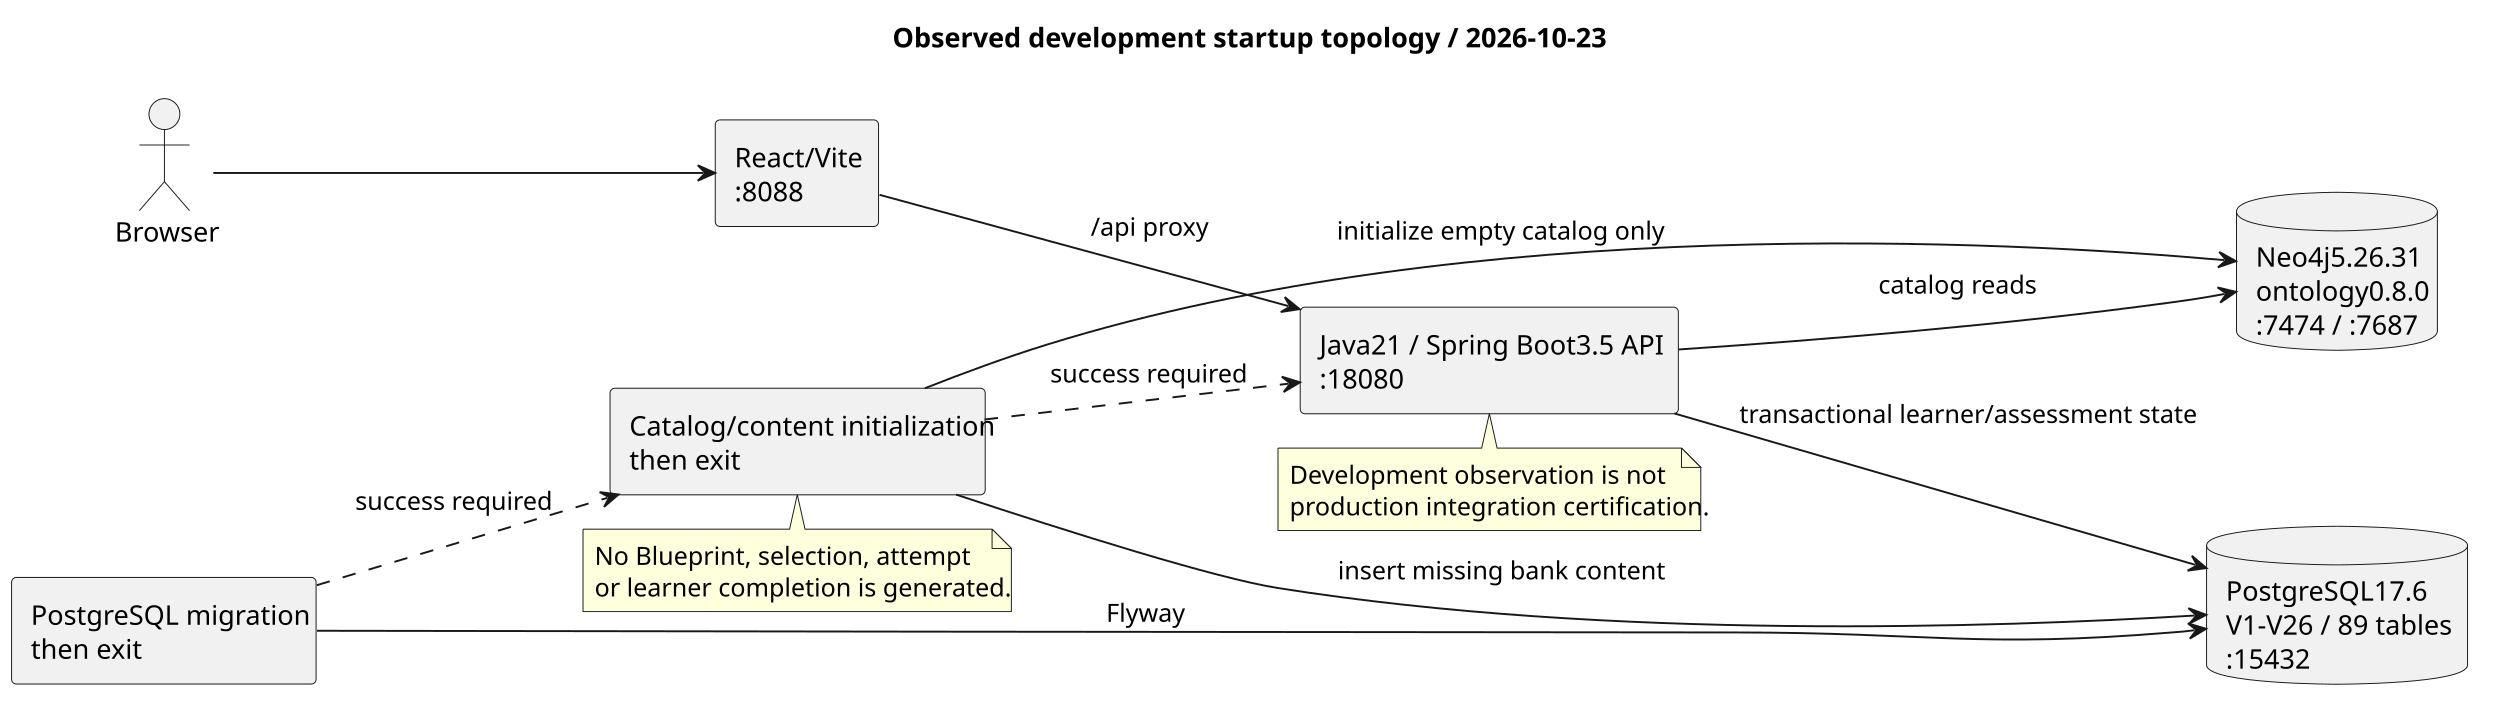
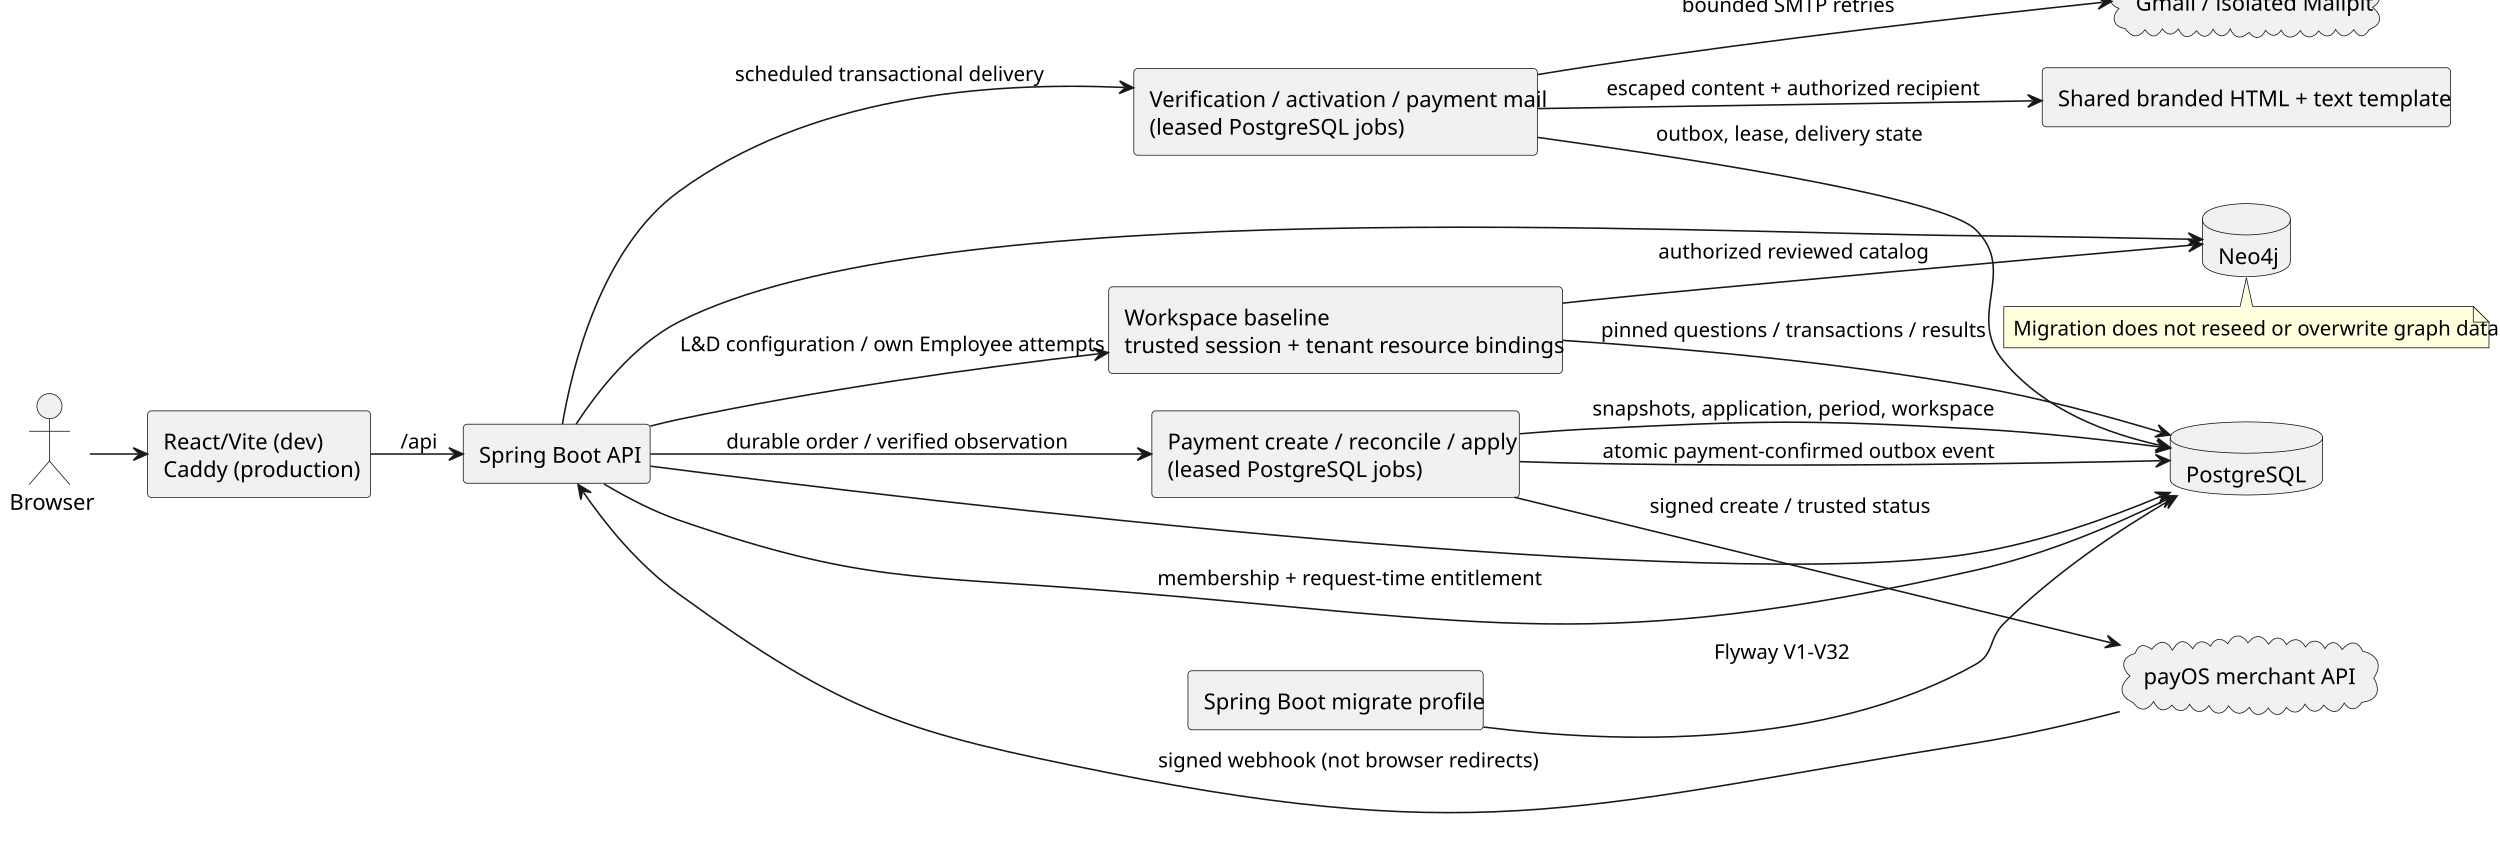
- <svg xmlns="http://www.w3.org/2000/svg" contentStyleType="text/css" data-diagram-type="DESCRIPTION" height="371px" preserveAspectRatio="none" style="width:1295px;height:371px;background:#FFFFFF;" version="1.1" viewBox="0 0 1295 371" width="1295px" zoomAndPan="magnify">
+ <svg xmlns="http://www.w3.org/2000/svg" contentStyleType="text/css" height="547px" preserveAspectRatio="none" style="width:1592px;height:547px;background:#FFFFFF;" version="1.1" viewBox="0 0 1592 547" width="1592px" zoomAndPan="magnify">
  <defs />
  <g>
-     <g class="title" data-source-line="5">
-       <text fill="#000000" font-family="sans-serif" font-size="14" font-weight="bold" lengthAdjust="spacing" textLength="352.434" x="462.283" y="24.533">Observed development startup topology / 2026-10-23</text>
+     <g id="elem_Browser">
+       <ellipse cx="31.5" cy="258.631" fill="#F1F1F1" rx="8" ry="8" style="stroke:#181818;stroke-width:0.5;" />
+       <path d="M31.5,266.631 L31.5,293.631 M18.5,274.631 L44.5,274.631 M31.5,293.631 L18.5,308.631 M31.5,293.631 L44.5,308.631 " fill="none" style="stroke:#181818;stroke-width:0.5;" />
+       <text fill="#000000" font-family="sans-serif" font-size="14" lengthAdjust="spacing" textLength="51" x="6" y="324.665">Browser</text>
    </g>
-     <g class="entity" data-entity="Browser" data-source-line="6" data-uid="ent0002" id="entity_Browser">
-       <ellipse cx="85.172" cy="59.109" fill="#F1F1F1" rx="8" ry="8" style="stroke:#181818;stroke-width:0.5;" />
-       <path d="M85.172,67.109 L85.172,94.109 M72.172,75.109 L98.172,75.109 M85.172,94.109 L72.172,109.109 M85.172,94.109 L98.172,109.109" fill="none" style="stroke:#181818;stroke-width:0.5;" />
-       <text fill="#000000" font-family="sans-serif" font-size="14" lengthAdjust="spacing" textLength="51.345" x="59.5" y="125.143">Browser</text>
+     <g id="elem_Web">
+       <rect fill="#F1F1F1" height="55.219" rx="2.5" ry="2.5" style="stroke:#181818;stroke-width:0.5;" width="142" x="94" y="261.631" />
+       <text fill="#000000" font-family="sans-serif" font-size="14" lengthAdjust="spacing" textLength="102" x="104" y="286.165">React/Vite (dev)</text>
+       <text fill="#000000" font-family="sans-serif" font-size="14" lengthAdjust="spacing" textLength="122" x="104" y="303.774">Caddy (production)</text>
    </g>
-     <g class="entity" data-entity="Web" data-source-line="7" data-uid="ent0003" id="entity_Web">
-       <rect fill="#F1F1F1" height="55.219" rx="2.5" ry="2.5" style="stroke:#181818;stroke-width:0.5;" width="84.586" x="370.5" y="62.109" />
-       <text fill="#000000" font-family="sans-serif" font-size="14" lengthAdjust="spacing" textLength="64.586" x="380.5" y="86.643">React/Vite</text>
-       <text fill="#000000" font-family="sans-serif" font-size="14" lengthAdjust="spacing" textLength="35.034" x="380.5" y="104.252">:8088</text>
+     <g id="elem_API">
+       <rect fill="#F1F1F1" height="37.609" rx="2.5" ry="2.5" style="stroke:#181818;stroke-width:0.5;" width="119" x="295" y="270.131" />
+       <text fill="#000000" font-family="sans-serif" font-size="14" lengthAdjust="spacing" textLength="99" x="305" y="294.665">Spring Boot API</text>
    </g>
-     <g class="entity" data-entity="API" data-source-line="8" data-uid="ent0004" id="entity_API">
-       <rect fill="#F1F1F1" height="55.219" rx="2.5" ry="2.5" style="stroke:#181818;stroke-width:0.5;" width="195.889" x="673.5" y="159.109" />
-       <text fill="#000000" font-family="sans-serif" font-size="14" lengthAdjust="spacing" textLength="175.889" x="683.5" y="183.643">Java21 / Spring Boot3.5 API</text>
-       <text fill="#000000" font-family="sans-serif" font-size="14" lengthAdjust="spacing" textLength="42.82" x="683.5" y="201.252">:18080</text>
+     <g id="elem_Baseline">
+       <rect fill="#F1F1F1" height="55.219" rx="2.5" ry="2.5" style="stroke:#181818;stroke-width:0.5;" width="289" x="706" y="182.631" />
+       <text fill="#000000" font-family="sans-serif" font-size="14" lengthAdjust="spacing" textLength="128" x="716" y="207.165">Workspace baseline</text>
+       <text fill="#000000" font-family="sans-serif" font-size="14" lengthAdjust="spacing" textLength="269" x="716" y="224.774">trusted session + tenant resource bindings</text>
    </g>
-     <g class="entity" data-entity="Migrate" data-source-line="9" data-uid="ent0005" id="entity_Migrate">
-       <rect fill="#F1F1F1" height="55.219" rx="2.5" ry="2.5" style="stroke:#181818;stroke-width:0.5;" width="157.731" x="6" y="299.109" />
-       <text fill="#000000" font-family="sans-serif" font-size="14" lengthAdjust="spacing" textLength="137.731" x="16" y="323.643">PostgreSQL migration</text>
-       <text fill="#000000" font-family="sans-serif" font-size="14" lengthAdjust="spacing" textLength="52.924" x="16" y="341.252">then exit</text>
+     <g id="elem_MailWorker">
+       <rect fill="#F1F1F1" height="55.219" rx="2.5" ry="2.5" style="stroke:#181818;stroke-width:0.5;" width="257" x="722" y="43.631" />
+       <text fill="#000000" font-family="sans-serif" font-size="14" lengthAdjust="spacing" textLength="237" x="732" y="68.165">Verification / activation / payment mail</text>
+       <text fill="#000000" font-family="sans-serif" font-size="14" lengthAdjust="spacing" textLength="163" x="732" y="85.774">(leased PostgreSQL jobs)</text>
    </g>
-     <g class="entity" data-entity="Seed" data-source-line="10" data-uid="ent0006" id="entity_Seed">
-       <rect fill="#F1F1F1" height="55.219" rx="2.5" ry="2.5" style="stroke:#181818;stroke-width:0.5;" width="194.33" x="316" y="201.109" />
-       <text fill="#000000" font-family="sans-serif" font-size="14" lengthAdjust="spacing" textLength="174.33" x="326" y="225.643">Catalog/content initialization</text>
-       <text fill="#000000" font-family="sans-serif" font-size="14" lengthAdjust="spacing" textLength="52.924" x="326" y="243.252">then exit</text>
+     <g id="elem_MailTemplate">
+       <rect fill="#F1F1F1" height="37.609" rx="2.5" ry="2.5" style="stroke:#181818;stroke-width:0.5;" width="260" x="1300.5" y="43.131" />
+       <text fill="#000000" font-family="sans-serif" font-size="14" lengthAdjust="spacing" textLength="240" x="1310.5" y="67.665">Shared branded HTML + text template</text>
    </g>
-     <g class="entity" data-entity="PG" data-source-line="11" data-uid="ent0007" id="entity_PG">
-       <path d="M1143,282.609 C1143,272.609 1210.593,272.609 1210.593,272.609 C1210.593,272.609 1278.186,272.609 1278.186,282.609 L1278.186,344.438 C1278.186,354.438 1210.593,354.438 1210.593,354.438 C1210.593,354.438 1143,354.438 1143,344.438 L1143,282.609" fill="#F1F1F1" style="stroke:#181818;stroke-width:0.5;" />
-       <path d="M1143,282.609 C1143,292.609 1210.593,292.609 1210.593,292.609 C1210.593,292.609 1278.186,292.609 1278.186,282.609" fill="none" style="stroke:#181818;stroke-width:0.5;" />
-       <text fill="#000000" font-family="sans-serif" font-size="14" lengthAdjust="spacing" textLength="103.51" x="1153" y="311.143">PostgreSQL17.6</text>
-       <text fill="#000000" font-family="sans-serif" font-size="14" lengthAdjust="spacing" textLength="115.186" x="1153" y="328.752">V1-V26 / 89 tables</text>
-       <text fill="#000000" font-family="sans-serif" font-size="14" lengthAdjust="spacing" textLength="42.82" x="1153" y="346.361">:15432</text>
+     <g id="elem_PaymentWorker">
+       <rect fill="#F1F1F1" height="55.219" rx="2.5" ry="2.5" style="stroke:#181818;stroke-width:0.5;" width="234" x="733.5" y="261.631" />
+       <text fill="#000000" font-family="sans-serif" font-size="14" lengthAdjust="spacing" textLength="214" x="743.5" y="286.165">Payment create / reconcile / apply</text>
+       <text fill="#000000" font-family="sans-serif" font-size="14" lengthAdjust="spacing" textLength="163" x="743.5" y="303.774">(leased PostgreSQL jobs)</text>
    </g>
-     <g class="entity" data-entity="Graph" data-source-line="12" data-uid="ent0008" id="entity_Graph">
-       <path d="M1158.5,109.609 C1158.5,99.609 1210.534,99.609 1210.534,99.609 C1210.534,99.609 1262.568,99.609 1262.568,109.609 L1262.568,171.438 C1262.568,181.438 1210.534,181.438 1210.534,181.438 C1210.534,181.438 1158.5,181.438 1158.5,171.438 L1158.5,109.609" fill="#F1F1F1" style="stroke:#181818;stroke-width:0.5;" />
-       <path d="M1158.5,109.609 C1158.5,119.609 1210.534,119.609 1210.534,119.609 C1210.534,119.609 1262.568,119.609 1262.568,109.609" fill="none" style="stroke:#181818;stroke-width:0.5;" />
-       <text fill="#000000" font-family="sans-serif" font-size="14" lengthAdjust="spacing" textLength="83.289" x="1168.5" y="138.143">Neo4j5.26.31</text>
-       <text fill="#000000" font-family="sans-serif" font-size="14" lengthAdjust="spacing" textLength="84.068" x="1168.5" y="155.752">ontology0.8.0</text>
-       <text fill="#000000" font-family="sans-serif" font-size="14" lengthAdjust="spacing" textLength="81.737" x="1168.5" y="173.361">:7474 / :7687</text>
+     <g id="elem_PayOS">
+       <path d="M1359.576,416.165 C1361.893,410.026 1365.363,409.873 1370.151,413.485 C1374.566,407.893 1379.478,406.983 1383.379,414.023 C1387.446,407.182 1391.399,406.755 1396.377,413.127 C1399.114,407.752 1403.698,407.39 1407.789,411.497 C1410.071,406.214 1415.014,405.872 1418.641,409.934 C1422.101,403.544 1427.441,403.338 1431.479,409.336 C1436.351,403.615 1440.553,404.119 1444.644,410.207 C1448.11,405.313 1452.819,404.66 1456.005,410.504 C1460.316,405.758 1465.028,406.543 1468.125,411.953 C1471.759,406.496 1477.886,407.336 1480.495,413.084 C1483.989,407.257 1488.486,408.604 1491.51,413.565 C1495.931,408.516 1501.18,407.237 1504.539,414.674 C1513.56,416.674 1517.619,423.418 1511.616,431.673 C1516.271,440.086 1513.909,445.965 1504,447.263 C1500.898,452.248 1496.256,453.035 1492.807,447.637 C1488.996,454.974 1484.81,454.391 1479.638,449.051 C1475.948,455.008 1470.91,453.518 1467.789,448.441 C1464.734,453.985 1460.742,455.265 1455.878,450.538 C1452.459,456.475 1448.201,456.388 1444.4,450.923 C1441.127,455.771 1435.256,457.021 1432.496,450.39 C1427.58,455.853 1423.217,455.332 1419.056,449.493 C1415.763,455.742 1409.843,455.67 1406.717,449.329 C1402.409,454.62 1397.816,454.363 1394.301,448.451 C1391.676,453.747 1386.254,453.685 1383.099,449.049 C1378.231,454.078 1374.235,452.295 1371.42,446.776 C1367.606,452.49 1362.839,453.579 1358.436,447.421 C1349.196,443.332 1349.358,436.534 1356.393,430.483 C1350.301,425.192 1351.063,418.209 1359.576,416.165 " fill="#F1F1F1" style="stroke:#181818;stroke-width:0.5;" />
+       <text fill="#000000" font-family="sans-serif" font-size="14" lengthAdjust="spacing" textLength="131" x="1365" y="435.665">payOS merchant API</text>
    </g>
-     <g class="entity" data-entity="GMN18" data-source-line="23" data-uid="ent0019" id="entity_GMN18">
-       <path d="M302,274.109 L302,316.812 A0,0 0 0 0 302,316.812 L523.891,316.812 A0,0 0 0 0 523.891,316.812 L523.891,284.109 L513.891,274.109 L417,274.109 L413,256.2 L409,274.109 L302,274.109 A0,0 0 0 0 302,274.109" fill="#FEFFDD" style="stroke:#181818;stroke-width:0.5;" />
-       <path d="M513.891,274.109 L513.891,284.109 L523.891,284.109 L513.891,274.109" fill="#FEFFDD" style="stroke:#181818;stroke-width:0.5;" />
-       <text fill="#000000" font-family="sans-serif" font-size="13" lengthAdjust="spacing" textLength="180.648" x="308" y="292.604">No Blueprint, selection, attempt</text>
-       <text fill="#000000" font-family="sans-serif" font-size="13" lengthAdjust="spacing" textLength="200.891" x="308" y="308.956">or learner completion is generated.</text>
+     <g id="elem_SMTP">
+       <path d="M1354.818,-30.624 C1357.359,-37.161 1361.301,-37.891 1365.967,-32.633 C1367.557,-38.135 1371.423,-38.842 1375.27,-34.843 C1378.338,-40.993 1382.478,-41.102 1386.548,-35.831 C1389.198,-41.374 1394.371,-42.524 1398.039,-36.875 C1400.645,-43.624 1405.813,-44.784 1410.309,-38.68 C1412.94,-43.843 1415.969,-43.784 1419.93,-40.133 C1423.043,-46.458 1428.748,-45.242 1431.876,-40.15 C1435.739,-44.592 1439.145,-45.562 1442.6,-39.723 C1446.671,-44.035 1452.281,-44.409 1454.416,-37.655 C1457.905,-42.27 1461.945,-41.911 1464.832,-36.996 C1468.97,-41.233 1473.132,-40.774 1476.004,-35.508 C1478.919,-39.458 1483.795,-39.6 1485.876,-34.588 C1490.881,-40.618 1496.252,-38.278 1498.371,-31.723 C1501.693,-37.3 1506.81,-37.932 1509.963,-31.56 C1515.076,-28.705 1516.847,-22.897 1510.496,-19.534 C1515.996,-16.173 1516.017,-11.314 1510.998,-7.513 C1516.444,-3.338 1516.869,0.697 1510.83,4.714 C1517.346,9.661 1516.864,16.031 1508.711,18.768 C1505.72,24.171 1502.096,24.222 1498.917,18.939 C1494.872,23.574 1491.218,24.838 1487.3,18.8 C1484.44,24.366 1480.193,23.888 1476.494,19.734 C1473.16,24.682 1467.99,24.922 1464.877,19.487 C1461.671,24.319 1455.652,25.685 1452.732,19.18 C1449.602,23.808 1445.959,23.314 1442.696,19.336 C1440.087,24.644 1436.105,25.532 1432.215,20.655 C1427.332,24.89 1423.084,24.89 1420.244,18.379 C1417.62,24.083 1412.265,24.266 1409.364,18.646 C1406.619,23.79 1402.461,24.897 1398.795,19.576 C1394.476,24.483 1390.394,25.171 1387.224,18.435 C1383.809,22.696 1380.375,22.861 1376.96,18.436 C1373.437,24.061 1370.005,24.562 1365.941,18.967 C1361.175,24.94 1357.389,23.585 1353.296,18.216 C1345.308,16.898 1344.373,10.668 1349.325,5.354 C1343.96,3.434 1341.62,-1.43 1346.623,-5.85 C1341.197,-11.388 1343.043,-18.231 1350.696,-20.005 C1346.505,-25.903 1347.967,-29.011 1354.818,-30.624 " fill="#F1F1F1" style="stroke:#181818;stroke-width:0.5;" />
+       <text fill="#000000" font-family="sans-serif" font-size="14" lengthAdjust="spacing" textLength="38" x="1360" y="-10.835">SMTP</text>
+       <text fill="#000000" font-family="sans-serif" font-size="14" lengthAdjust="spacing" textLength="141" x="1360" y="6.774">Gmail / isolated Mailpit</text>
    </g>
-     <g class="entity" data-entity="GMN21" data-source-line="27" data-uid="ent0022" id="entity_GMN21">
-       <path d="M662,232.109 L662,274.812 A0,0 0 0 0 662,274.812 L881.002,274.812 A0,0 0 0 0 881.002,274.812 L881.002,242.109 L871.002,232.109 L775.5,232.109 L771.5,214.2 L767.5,232.109 L662,232.109 A0,0 0 0 0 662,232.109" fill="#FEFFDD" style="stroke:#181818;stroke-width:0.5;" />
-       <path d="M871.002,232.109 L871.002,242.109 L881.002,242.109 L871.002,232.109" fill="#FEFFDD" style="stroke:#181818;stroke-width:0.5;" />
-       <text fill="#000000" font-family="sans-serif" font-size="13" lengthAdjust="spacing" textLength="182.102" x="668" y="250.605">Development observation is not</text>
-       <text fill="#000000" font-family="sans-serif" font-size="13" lengthAdjust="spacing" textLength="198.002" x="668" y="266.956">production integration certification.</text>
+     <g id="elem_Migrate">
+       <rect fill="#F1F1F1" height="37.609" rx="2.5" ry="2.5" style="stroke:#181818;stroke-width:0.5;" width="188" x="756.5" y="427.131" />
+       <text fill="#000000" font-family="sans-serif" font-size="14" lengthAdjust="spacing" textLength="168" x="766.5" y="451.665">Spring Boot migrate profile</text>
    </g>
-     <g class="link" data-entity-1="Browser" data-entity-2="Web" data-uid="lnk9" id="link_Browser_Web">
-       <polygon fill="#181818" points="370.444,89.609,361.444,85.609,365.444,89.609,361.444,93.609,370.444,89.609" style="stroke:#181818;stroke-width:1;" />
-       <path d="M110.503,89.609 C165.958,89.609 295.593,89.609 364.444,89.609" fill="none" style="stroke:#181818;stroke-width:1;" />
+     <g id="elem_PG">
+       <path d="M1382,278.631 C1382,268.631 1430.5,268.631 1430.5,268.631 C1430.5,268.631 1479,268.631 1479,278.631 L1479,305.241 C1479,315.241 1430.5,315.241 1430.5,315.241 C1430.5,315.241 1382,315.241 1382,305.241 L1382,278.631 " fill="#F1F1F1" style="stroke:#181818;stroke-width:0.5;" />
+       <path d="M1382,278.631 C1382,288.631 1430.5,288.631 1430.5,288.631 C1430.5,288.631 1479,288.631 1479,278.631 " fill="none" style="stroke:#181818;stroke-width:0.5;" />
+       <text fill="#000000" font-family="sans-serif" font-size="14" lengthAdjust="spacing" textLength="77" x="1392" y="307.165">PostgreSQL</text>
    </g>
-     <g class="link" data-entity-1="Web" data-entity-2="API" data-uid="lnk10" id="link_Web_API">
-       <polygon fill="#181818" points="673.161,160.125,665.527,153.902,668.337,158.812,663.427,161.621,673.161,160.125" style="stroke:#181818;stroke-width:1;" />
-       <path d="M455.593,100.926 C508.583,115.344 596.051,139.143 667.372,158.549" fill="none" style="stroke:#181818;stroke-width:1;" />
-       <text fill="#000000" font-family="sans-serif" font-size="13" lengthAdjust="spacing" textLength="56.361" x="565" y="122.105">/api proxy</text>
+     <g id="elem_Graph">
+       <path d="M1402.5,139.631 C1402.5,129.631 1430.5,129.631 1430.5,129.631 C1430.5,129.631 1458.5,129.631 1458.5,139.631 L1458.5,166.241 C1458.5,176.241 1430.5,176.241 1430.5,176.241 C1430.5,176.241 1402.5,176.241 1402.5,166.241 L1402.5,139.631 " fill="#F1F1F1" style="stroke:#181818;stroke-width:0.5;" />
+       <path d="M1402.5,139.631 C1402.5,149.631 1430.5,149.631 1430.5,149.631 C1430.5,149.631 1458.5,149.631 1458.5,139.631 " fill="none" style="stroke:#181818;stroke-width:0.5;" />
+       <text fill="#000000" font-family="sans-serif" font-size="14" lengthAdjust="spacing" textLength="36" x="1412.5" y="168.165">Neo4j</text>
    </g>
-     <g class="link" data-entity-1="Migrate" data-entity-2="PG" data-uid="lnk11" id="link_Migrate_PG">
-       <polygon fill="#181818" points="1142.745,325.709,1133.308,322.889,1137.785,326.346,1134.328,330.824,1142.745,325.709" style="stroke:#181818;stroke-width:1;" />
-       <path d="M164.198,326.738 C309.12,326.968 629.235,327.443 899,327.609 C999.444,327.671 1024.894,335.846 1125,327.609 C1130.78,327.134 1130.809,327.244 1136.794,326.474" fill="none" style="stroke:#181818;stroke-width:1;" />
-       <text fill="#000000" font-family="sans-serif" font-size="13" lengthAdjust="spacing" textLength="40.447" x="573" y="322.104">Flyway</text>
+     <g id="elem_GMN32">
+       <path d="M1276,195.131 L1276,221.483 A0,0 0 0 0 1276,221.483 L1585,221.483 A0,0 0 0 0 1585,221.483 L1585,205.131 L1575,195.131 L1434.5,195.131 L1430.5,176.902 L1426.5,195.131 L1276,195.131 A0,0 0 0 0 1276,195.131 " fill="#FEFFDD" style="stroke:#181818;stroke-width:0.5;" />
+       <path d="M1575,195.131 L1575,205.131 L1585,205.131 L1575,195.131 " fill="#FEFFDD" style="stroke:#181818;stroke-width:0.5;" />
+       <text fill="#000000" font-family="sans-serif" font-size="13" lengthAdjust="spacing" textLength="288" x="1282" y="213.627">Migration does not reseed or overwrite graph data.</text>
    </g>
-     <g class="link" data-entity-1="Migrate" data-entity-2="Seed" data-uid="lnk12" id="link_Migrate_Seed">
-       <polygon fill="#181818" points="320.384,256.151,310.613,254.911,315.595,257.59,312.916,262.572,320.384,256.151" style="stroke:#181818;stroke-width:1;" />
-       <path d="M164.085,303.136 C211.083,289.008 265.401,272.679 314.637,257.878" fill="none" style="stroke:#181818;stroke-width:1;stroke-dasharray:7,7;" />
-       <text fill="#000000" font-family="sans-serif" font-size="13" lengthAdjust="spacing" textLength="98.268" x="184" y="264.104">success required</text>
-     </g>
-     <g class="link" data-entity-1="Seed" data-entity-2="Graph" data-uid="lnk13" id="link_Seed_Graph">
-       <polygon fill="#181818" points="1158.201,135.281,1149.589,130.504,1153.221,134.841,1148.884,138.473,1158.201,135.281" style="stroke:#181818;stroke-width:1;" />
-       <path d="M479.135,201.088 C499.097,193.22 521.265,185.042 542,178.609 C762.89,110.083 1038.317,124.679 1152.225,134.752" fill="none" style="stroke:#181818;stroke-width:1;" />
-       <text fill="#000000" font-family="sans-serif" font-size="13" lengthAdjust="spacing" textLength="158.247" x="692.5" y="124.105">initialize empty catalog only</text>
-     </g>
-     <g class="link" data-entity-1="Seed" data-entity-2="PG" data-uid="lnk14" id="link_Seed_PG">
-       <polygon fill="#181818" points="1142.824,318.488,1133.6,315.037,1137.833,318.789,1134.081,323.022,1142.824,318.488" style="stroke:#181818;stroke-width:1;" />
-       <path d="M495.254,256.206 C554.473,275.803 629.753,299.508 662,304.609 C833.597,331.756 1033.219,325.092 1136.835,318.849" fill="none" style="stroke:#181818;stroke-width:1;" />
-       <text fill="#000000" font-family="sans-serif" font-size="13" lengthAdjust="spacing" textLength="157.523" x="693" y="300.104">insert missing bank content</text>
-     </g>
-     <g class="link" data-entity-1="Seed" data-entity-2="API" data-uid="lnk15" id="link_Seed_API">
-       <polygon fill="#181818" points="673.394,198.05,663.988,195.13,668.429,198.635,664.924,203.075,673.394,198.05" style="stroke:#181818;stroke-width:1;" />
-       <path d="M510.004,217.299 C560.634,211.334 616.643,204.736 667.436,198.752" fill="none" style="stroke:#181818;stroke-width:1;stroke-dasharray:7,7;" />
-       <text fill="#000000" font-family="sans-serif" font-size="13" lengthAdjust="spacing" textLength="98.268" x="544" y="198.105">success required</text>
-     </g>
-     <g class="link" data-entity-1="API" data-entity-2="PG" data-uid="lnk16" id="link_API_PG">
-       <polygon fill="#181818" points="1142.93,294.263,1135.404,287.91,1138.129,292.868,1133.172,295.592,1142.93,294.263" style="stroke:#181818;stroke-width:1;" />
-       <path d="M867.322,214.167 C950.538,238.35 1063.677,271.231 1137.169,292.589" fill="none" style="stroke:#181818;stroke-width:1;" />
-       <text fill="#000000" font-family="sans-serif" font-size="13" lengthAdjust="spacing" textLength="222.555" x="901" y="219.105">transactional learner/assessment state</text>
-     </g>
-     <g class="link" data-entity-1="API" data-entity-2="Graph" data-uid="lnk17" id="link_API_Graph">
-       <polygon fill="#181818" points="1158.249,151.183,1148.674,148.877,1153.332,152.087,1150.121,156.745,1158.249,151.183" style="stroke:#181818;stroke-width:1;" />
-       <path d="M869.671,181.021 C940.63,176.288 1039.047,168.373 1125,156.609 C1135.799,155.131 1141.409,154.281 1152.348,152.268" fill="none" style="stroke:#181818;stroke-width:1;" />
-       <text fill="#000000" font-family="sans-serif" font-size="13" lengthAdjust="spacing" textLength="78.051" x="973" y="152.105">catalog reads</text>
-     </g>
+     <polygon fill="#181818" points="93.868,289.131,84.868,285.131,88.868,289.131,84.868,293.131,93.868,289.131" style="stroke:#181818;stroke-width:1.0;" />
+     <path d="M57.234,289.131 C67.799,289.131 74.716,289.131 87.868,289.131 " fill="none" style="stroke:#181818;stroke-width:1.0;" />
+     <polygon fill="#181818" points="294.844,289.131,285.844,285.131,289.844,289.131,285.844,293.131,294.844,289.131" style="stroke:#181818;stroke-width:1.0;" />
+     <path d="M236.085,289.131 C255.432,289.131 270.218,289.131 288.844,289.131 " fill="none" style="stroke:#181818;stroke-width:1.0;" />
+     <text fill="#000000" font-family="sans-serif" font-size="13" lengthAdjust="spacing" textLength="21" x="255" y="285.627">/api</text>
+     <polygon fill="#181818" points="1381.864,313.672,1372.018,313.436,1377.247,315.593,1375.091,320.822,1381.864,313.672" style="stroke:#181818;stroke-width:1.0;" />
+     <path d="M414.212,296.86 C587.466,319.09 1094.637,379.883 1258,352.131 C1301.227,344.788 1342.533,330.035 1376.324,315.977 " fill="none" style="stroke:#181818;stroke-width:1.0;" />
+     <polygon fill="#181818" points="721.804,55.926,712.982,51.547,716.808,55.714,712.642,59.54,721.804,55.926" style="stroke:#181818;stroke-width:1.0;" />
+     <path d="M358.139,270.092 C364.161,234.535 382.447,158.368 432,122.131 C514.815,61.572 626.489,51.869 715.809,55.671 " fill="none" style="stroke:#181818;stroke-width:1.0;" />
+     <text fill="#000000" font-family="sans-serif" font-size="13" lengthAdjust="spacing" textLength="184" x="468" y="51.627">scheduled transactional delivery</text>
+     <polygon fill="#181818" points="1300.268,64.144,1291.206,60.284,1295.268,64.222,1291.331,68.283,1300.268,64.144" style="stroke:#181818;stroke-width:1.0;" />
+     <path d="M979.06,69.145 C1074.474,67.659 1198.454,65.729 1294.268,64.237 " fill="none" style="stroke:#181818;stroke-width:1.0;" />
+     <text fill="#000000" font-family="sans-serif" font-size="13" lengthAdjust="spacing" textLength="225" x="1023" y="60.627">escaped content + authorized recipient</text>
+     <polygon fill="#181818" points="733.242,289.131,724.242,285.131,728.242,289.131,724.242,293.131,733.242,289.131" style="stroke:#181818;stroke-width:1.0;" />
+     <path d="M414.108,289.131 C492.443,289.131 627.017,289.131 727.242,289.131 " fill="none" style="stroke:#181818;stroke-width:1.0;" />
+     <text fill="#000000" font-family="sans-serif" font-size="13" lengthAdjust="spacing" textLength="195" x="462.5" y="285.627">durable order / verified observation</text>
+     <polygon fill="#181818" points="1381.934,285.436,1373.528,280.304,1376.976,284.788,1372.492,288.237,1381.934,285.436" style="stroke:#181818;stroke-width:1.0;" />
+     <path d="M967.84,276.221 C983.015,274.944 998.367,273.854 1013,273.131 C1121.756,267.757 1149.277,267.127 1258,273.131 C1300.025,275.452 1341.629,280.172 1375.985,284.659 " fill="none" style="stroke:#181818;stroke-width:1.0;" />
+     <text fill="#000000" font-family="sans-serif" font-size="13" lengthAdjust="spacing" textLength="243" x="1014" y="264.627">snapshots, application, period, workspace</text>
+     <polygon fill="#181818" points="1381.71,293.276,1372.626,289.471,1376.711,293.384,1372.799,297.469,1381.71,293.276" style="stroke:#181818;stroke-width:1.0;" />
+     <path d="M967.927,293.973 C983.088,294.452 998.413,294.861 1013,295.131 C1146.571,297.612 1298.275,295.079 1375.711,293.405 " fill="none" style="stroke:#181818;stroke-width:1.0;" />
+     <text fill="#000000" font-family="sans-serif" font-size="13" lengthAdjust="spacing" textLength="230" x="1020.5" y="291.627">atomic payment-confirmed outbox event</text>
+     <polygon fill="#181818" points="1349.924,410.719,1342.129,404.7,1345.067,409.534,1340.233,412.472,1349.924,410.719" style="stroke:#181818;stroke-width:1.0;" />
+     <path d="M964.316,316.652 C1077.824,344.342 1244.138,384.913 1344.095,409.297 " fill="none" style="stroke:#181818;stroke-width:1.0;" />
+     <text fill="#000000" font-family="sans-serif" font-size="13" lengthAdjust="spacing" textLength="170" x="1050.5" y="326.627">signed create / trusted status</text>
+     <polygon fill="#181818" points="368.061,308.479,369.892,318.156,370.906,312.591,376.471,313.605,368.061,308.479" style="stroke:#181818;stroke-width:1.0;" />
+     <path d="M1349.827,453.163 C1321.108,460.651 1288.309,468.275 1258,473.131 C1015.614,511.972 946.724,540.211 706,492.131 C576.657,466.298 538.769,455.575 432,378.131 C405.281,358.751 385.157,333.193 371.474,313.413 " fill="none" style="stroke:#181818;stroke-width:1.0;" />
+     <text fill="#000000" font-family="sans-serif" font-size="13" lengthAdjust="spacing" textLength="226" x="737.5" y="488.627">signed webhook (not browser redirects)</text>
+     <polygon fill="#181818" points="1384.68,315.69,1374.837,316.047,1380.187,317.885,1378.349,323.235,1384.68,315.69" style="stroke:#181818;stroke-width:1.0;" />
+     <path d="M384.568,308.145 C398.42,316.392 415.53,325.445 432,331.131 C548.653,371.406 582.999,366.098 706,376.131 C950.589,396.083 1018.564,416.913 1258,363.131 C1302.804,353.068 1345.477,334.842 1379.289,318.324 " fill="none" style="stroke:#181818;stroke-width:1.0;" />
+     <text fill="#000000" font-family="sans-serif" font-size="13" lengthAdjust="spacing" textLength="227" x="737" y="372.627">membership + request-time entitlement</text>
+     <polygon fill="#181818" points="705.632,224.584,696.229,221.652,700.665,225.162,697.155,229.598,705.632,224.584" style="stroke:#181818;stroke-width:1.0;" />
+     <path d="M414.174,271.332 C420.166,269.793 426.185,268.358 432,267.131 C522.191,248.11 618.78,234.698 699.672,225.278 " fill="none" style="stroke:#181818;stroke-width:1.0;" />
+     <text fill="#000000" font-family="sans-serif" font-size="13" lengthAdjust="spacing" textLength="254" x="433" y="223.627">L&amp;D configuration / own Employee attempts</text>
+     <polygon fill="#181818" points="1381.95,276.99,1374.486,270.564,1377.162,275.548,1372.179,278.224,1381.95,276.99" style="stroke:#181818;stroke-width:1.0;" />
+     <path d="M995.275,216.762 C1073.416,221.894 1171.492,230.819 1258,246.131 C1300.497,253.654 1342.059,264.976 1376.205,275.26 " fill="none" style="stroke:#181818;stroke-width:1.0;" />
+     <text fill="#000000" font-family="sans-serif" font-size="13" lengthAdjust="spacing" textLength="232" x="1019.5" y="214.627">pinned questions / transactions / results</text>
+     <polygon fill="#181818" points="1402.478,155.504,1393.163,152.308,1397.498,155.942,1393.864,160.277,1402.478,155.504" style="stroke:#181818;stroke-width:1.0;" />
+     <path d="M995.011,193.051 C1001.087,192.39 1007.103,191.747 1013,191.131 C1089.189,183.175 1316.752,163.046 1396.502,156.03 " fill="none" style="stroke:#181818;stroke-width:1.0;" />
+     <text fill="#000000" font-family="sans-serif" font-size="13" lengthAdjust="spacing" textLength="159" x="1056" y="164.627">authorized reviewed catalog</text>
+     <polygon fill="#181818" points="1381.998,285.026,1374.082,279.166,1377.117,283.94,1372.344,286.975,1381.998,285.026" style="stroke:#181818;stroke-width:1.0;" />
+     <path d="M979.131,87.483 C1090.665,102.929 1237.88,126.579 1258,146.131 C1285.382,172.74 1251.432,200.905 1276,230.131 C1302.538,261.702 1341.7,276.057 1376.141,283.722 " fill="none" style="stroke:#181818;stroke-width:1.0;" />
+     <text fill="#000000" font-family="sans-serif" font-size="13" lengthAdjust="spacing" textLength="162" x="1054.5" y="89.627">outbox, lease, delivery state</text>
+     <polygon fill="#181818" points="1344.75,0.844,1335.375,-2.177,1339.778,1.375,1336.226,5.778,1344.75,0.844" style="stroke:#181818;stroke-width:1.0;" />
+     <path d="M979.213,47.49 C990.625,45.593 1002.013,43.776 1013,42.131 C1127.521,24.99 1254.487,10.491 1338.784,1.482 " fill="none" style="stroke:#181818;stroke-width:1.0;" />
+     <text fill="#000000" font-family="sans-serif" font-size="13" lengthAdjust="spacing" textLength="129" x="1071" y="7.627">bounded SMTP retries</text>
+     <polygon fill="#181818" points="1402.472,152.513,1393.561,148.317,1397.473,152.403,1393.386,156.315,1402.472,152.513" style="stroke:#181818;stroke-width:1.0;" />
+     <path d="M366.878,270.086 C379.9,250.184 403.194,219.85 432,205.131 C595.816,121.428 1074.045,148.523 1258,150.131 C1309.069,150.578 1362.683,151.641 1396.473,152.381 " fill="none" style="stroke:#181818;stroke-width:1.0;" />
+     <polygon fill="#181818" points="1386.336,315.814,1376.551,316.935,1382.027,318.351,1380.611,323.828,1386.336,315.814" style="stroke:#181818;stroke-width:1.0;" />
+     <path d="M944.673,462.974 C1031.486,473.784 1161.656,477.134 1258,423.131 C1270.26,416.26 1266.034,407.042 1276,397.131 C1309.083,364.234 1348.554,338.065 1381.166,318.859 " fill="none" style="stroke:#181818;stroke-width:1.0;" />
+     <text fill="#000000" font-family="sans-serif" font-size="13" lengthAdjust="spacing" textLength="88" x="1091.5" y="419.627">Flyway V1-V32</text>
  </g>
</svg>
